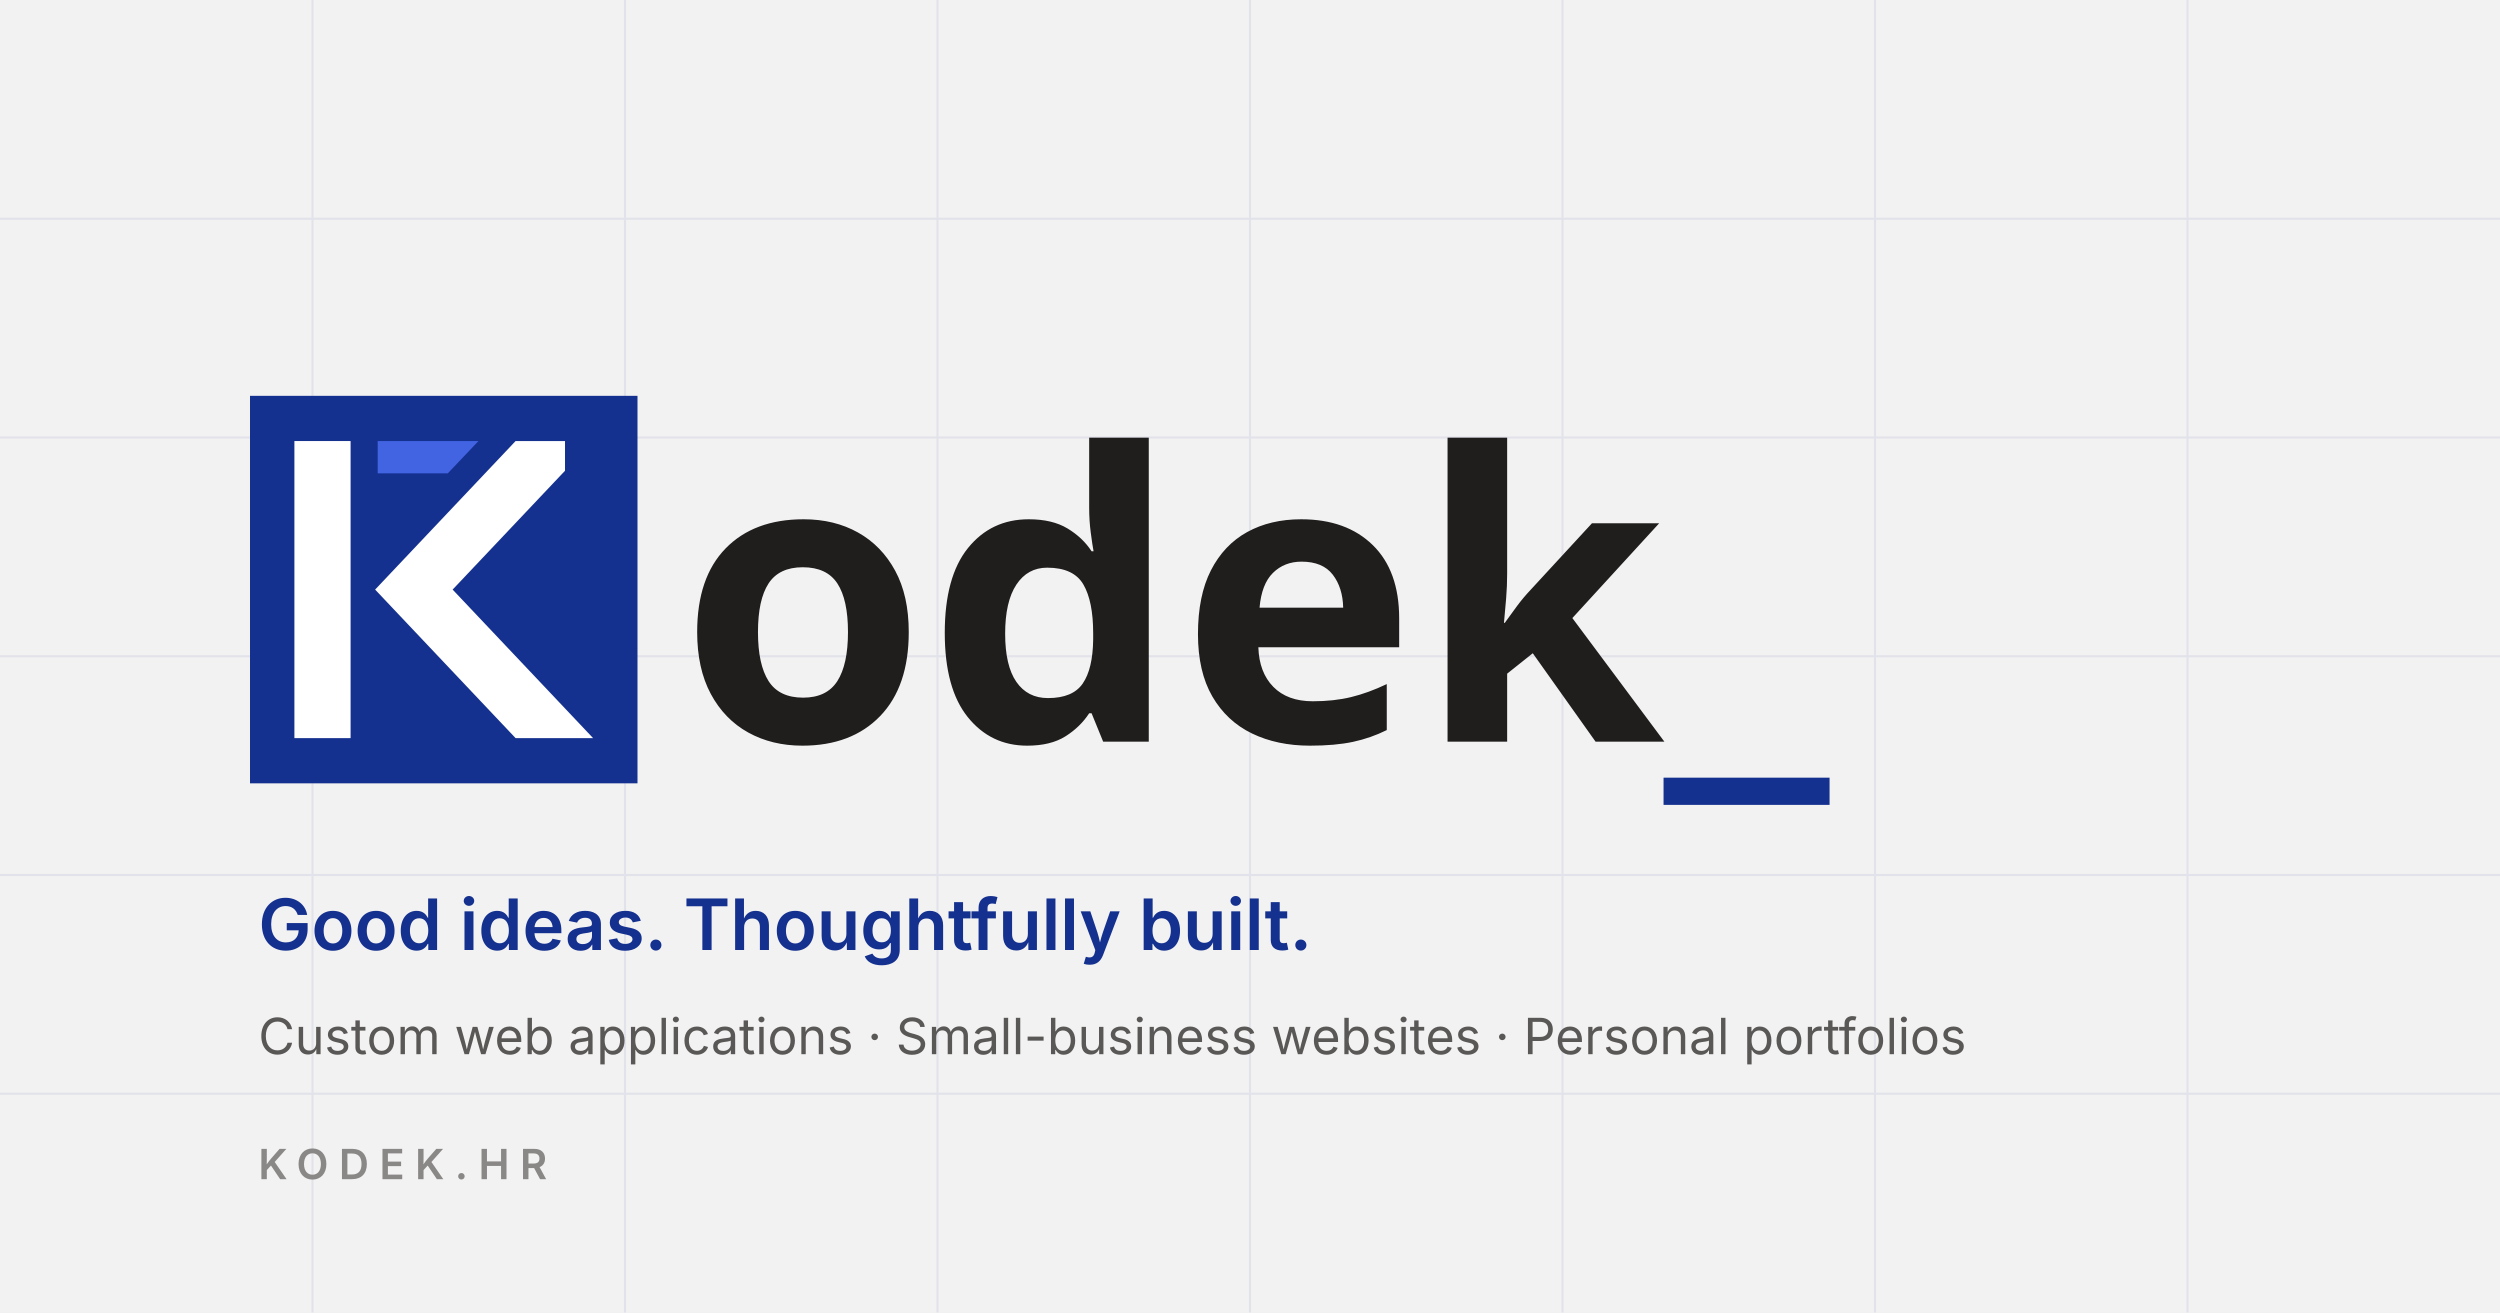
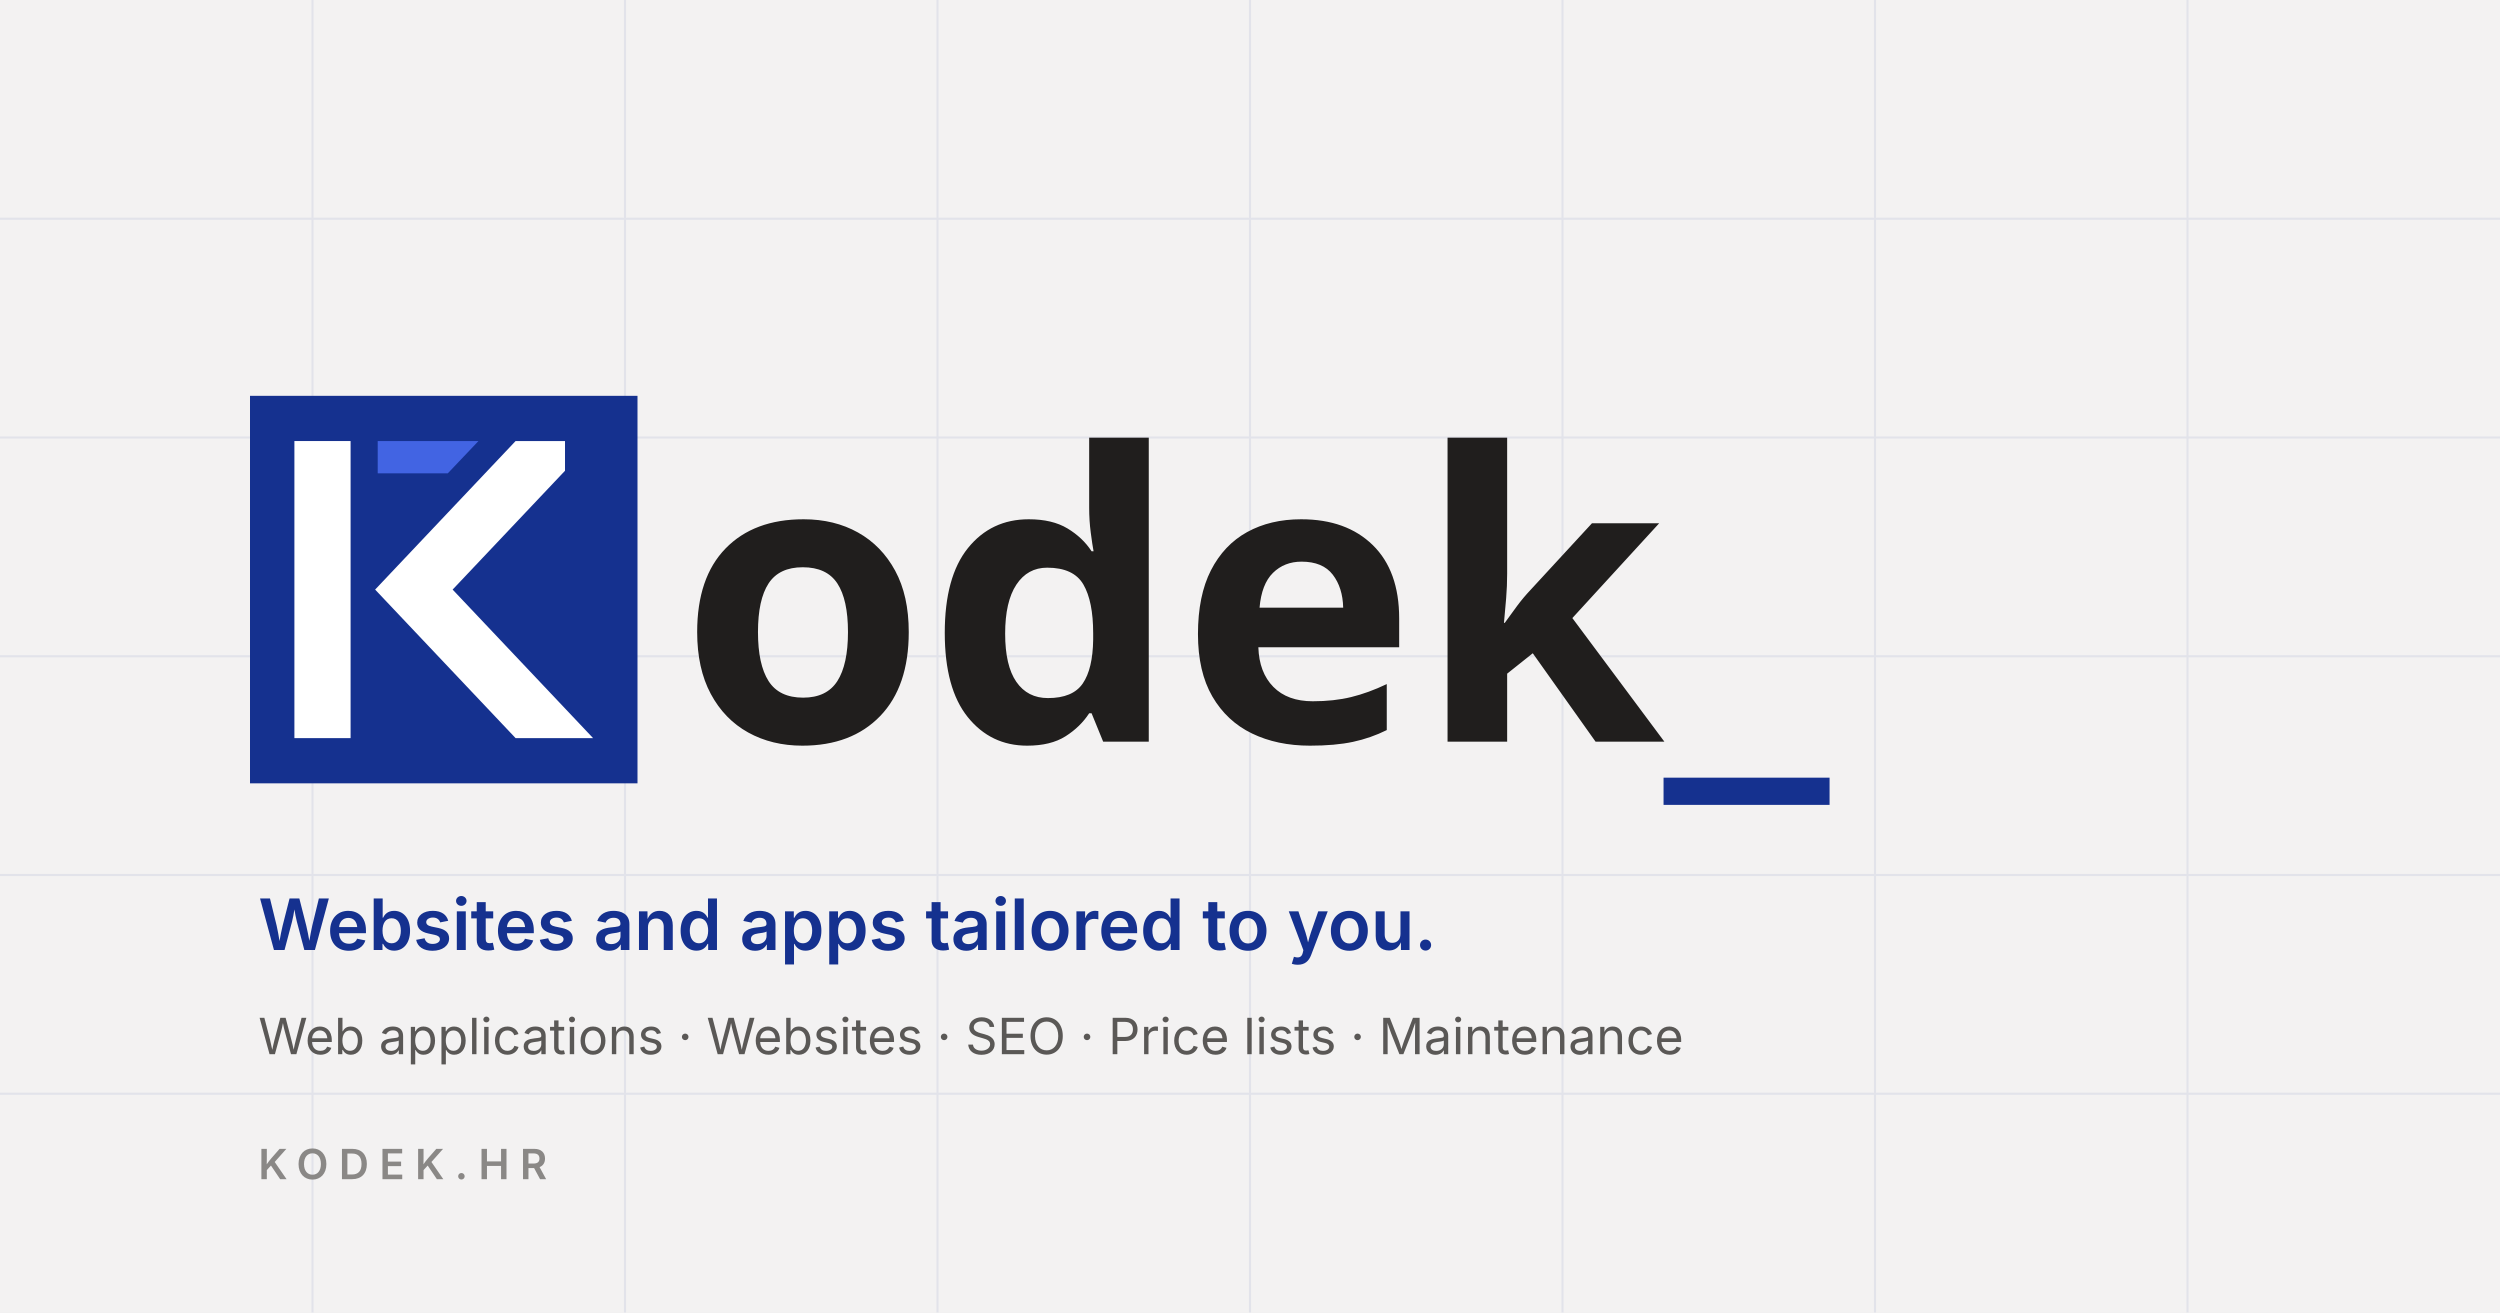
<svg xmlns="http://www.w3.org/2000/svg" width="1200" height="630" viewBox="0 0 1200 630">
  <rect width="1200" height="630" fill="#f3f2f2" />
  <g opacity=".08" stroke="#15318f">
    <path d="M0 105H1200M0 210H1200M0 315H1200M0 420H1200M0 525H1200M150 0V630M300 0V630M450 0V630M600 0V630M750 0V630M900 0V630M1050 0V630" />
  </g>
  <g transform="translate(120 190) scale(1.55)">
    <rect width="120" height="120" fill="#15318f" />
    <path d="M13.75 14H31.15V106H13.75Z" fill="#fff" />
    <path d="M38.75 60 82.25 14h15.3v9.2L62.75 60l43.5 46h-24Z" fill="#fff" />
    <path d="M39.55 14h31.2l-9.5 10h-21.7Z" fill="#4264e3" />
  </g>
  <text x="326" y="356" fill="#201e1d" font-family="'Chakra Petch', sans-serif" font-size="192" font-weight="700">odek<tspan fill="#15318f">_</tspan>
  </text>
-   <text x="124" y="456" fill="#15318f" font-family="'Geist Variable', Inter, system-ui, sans-serif" font-size="34" font-weight="600">Good ideas. Thoughtfully built.</text>
-   <text x="124" y="506" fill="#5a5856" font-family="'Geist Variable', Inter, system-ui, sans-serif" font-size="24">Custom web applications · Small-business websites · Personal portfolios</text>
+   <text x="124" y="456" fill="#15318f" font-family="'Geist Variable', Inter, system-ui, sans-serif" font-size="34" font-weight="600">Websites and apps tailored to you.</text>
+   <text x="124" y="506" fill="#5a5856" font-family="'Geist Variable', Inter, system-ui, sans-serif" font-size="24">Web applications · Websites · SEO · Price lists · Maintenance</text>
  <text x="124" y="566" fill="#8a8886" font-family="'Geist Variable', Inter, system-ui, sans-serif" font-size="20" font-weight="600" letter-spacing="5">KODEK.HR</text>
</svg>
